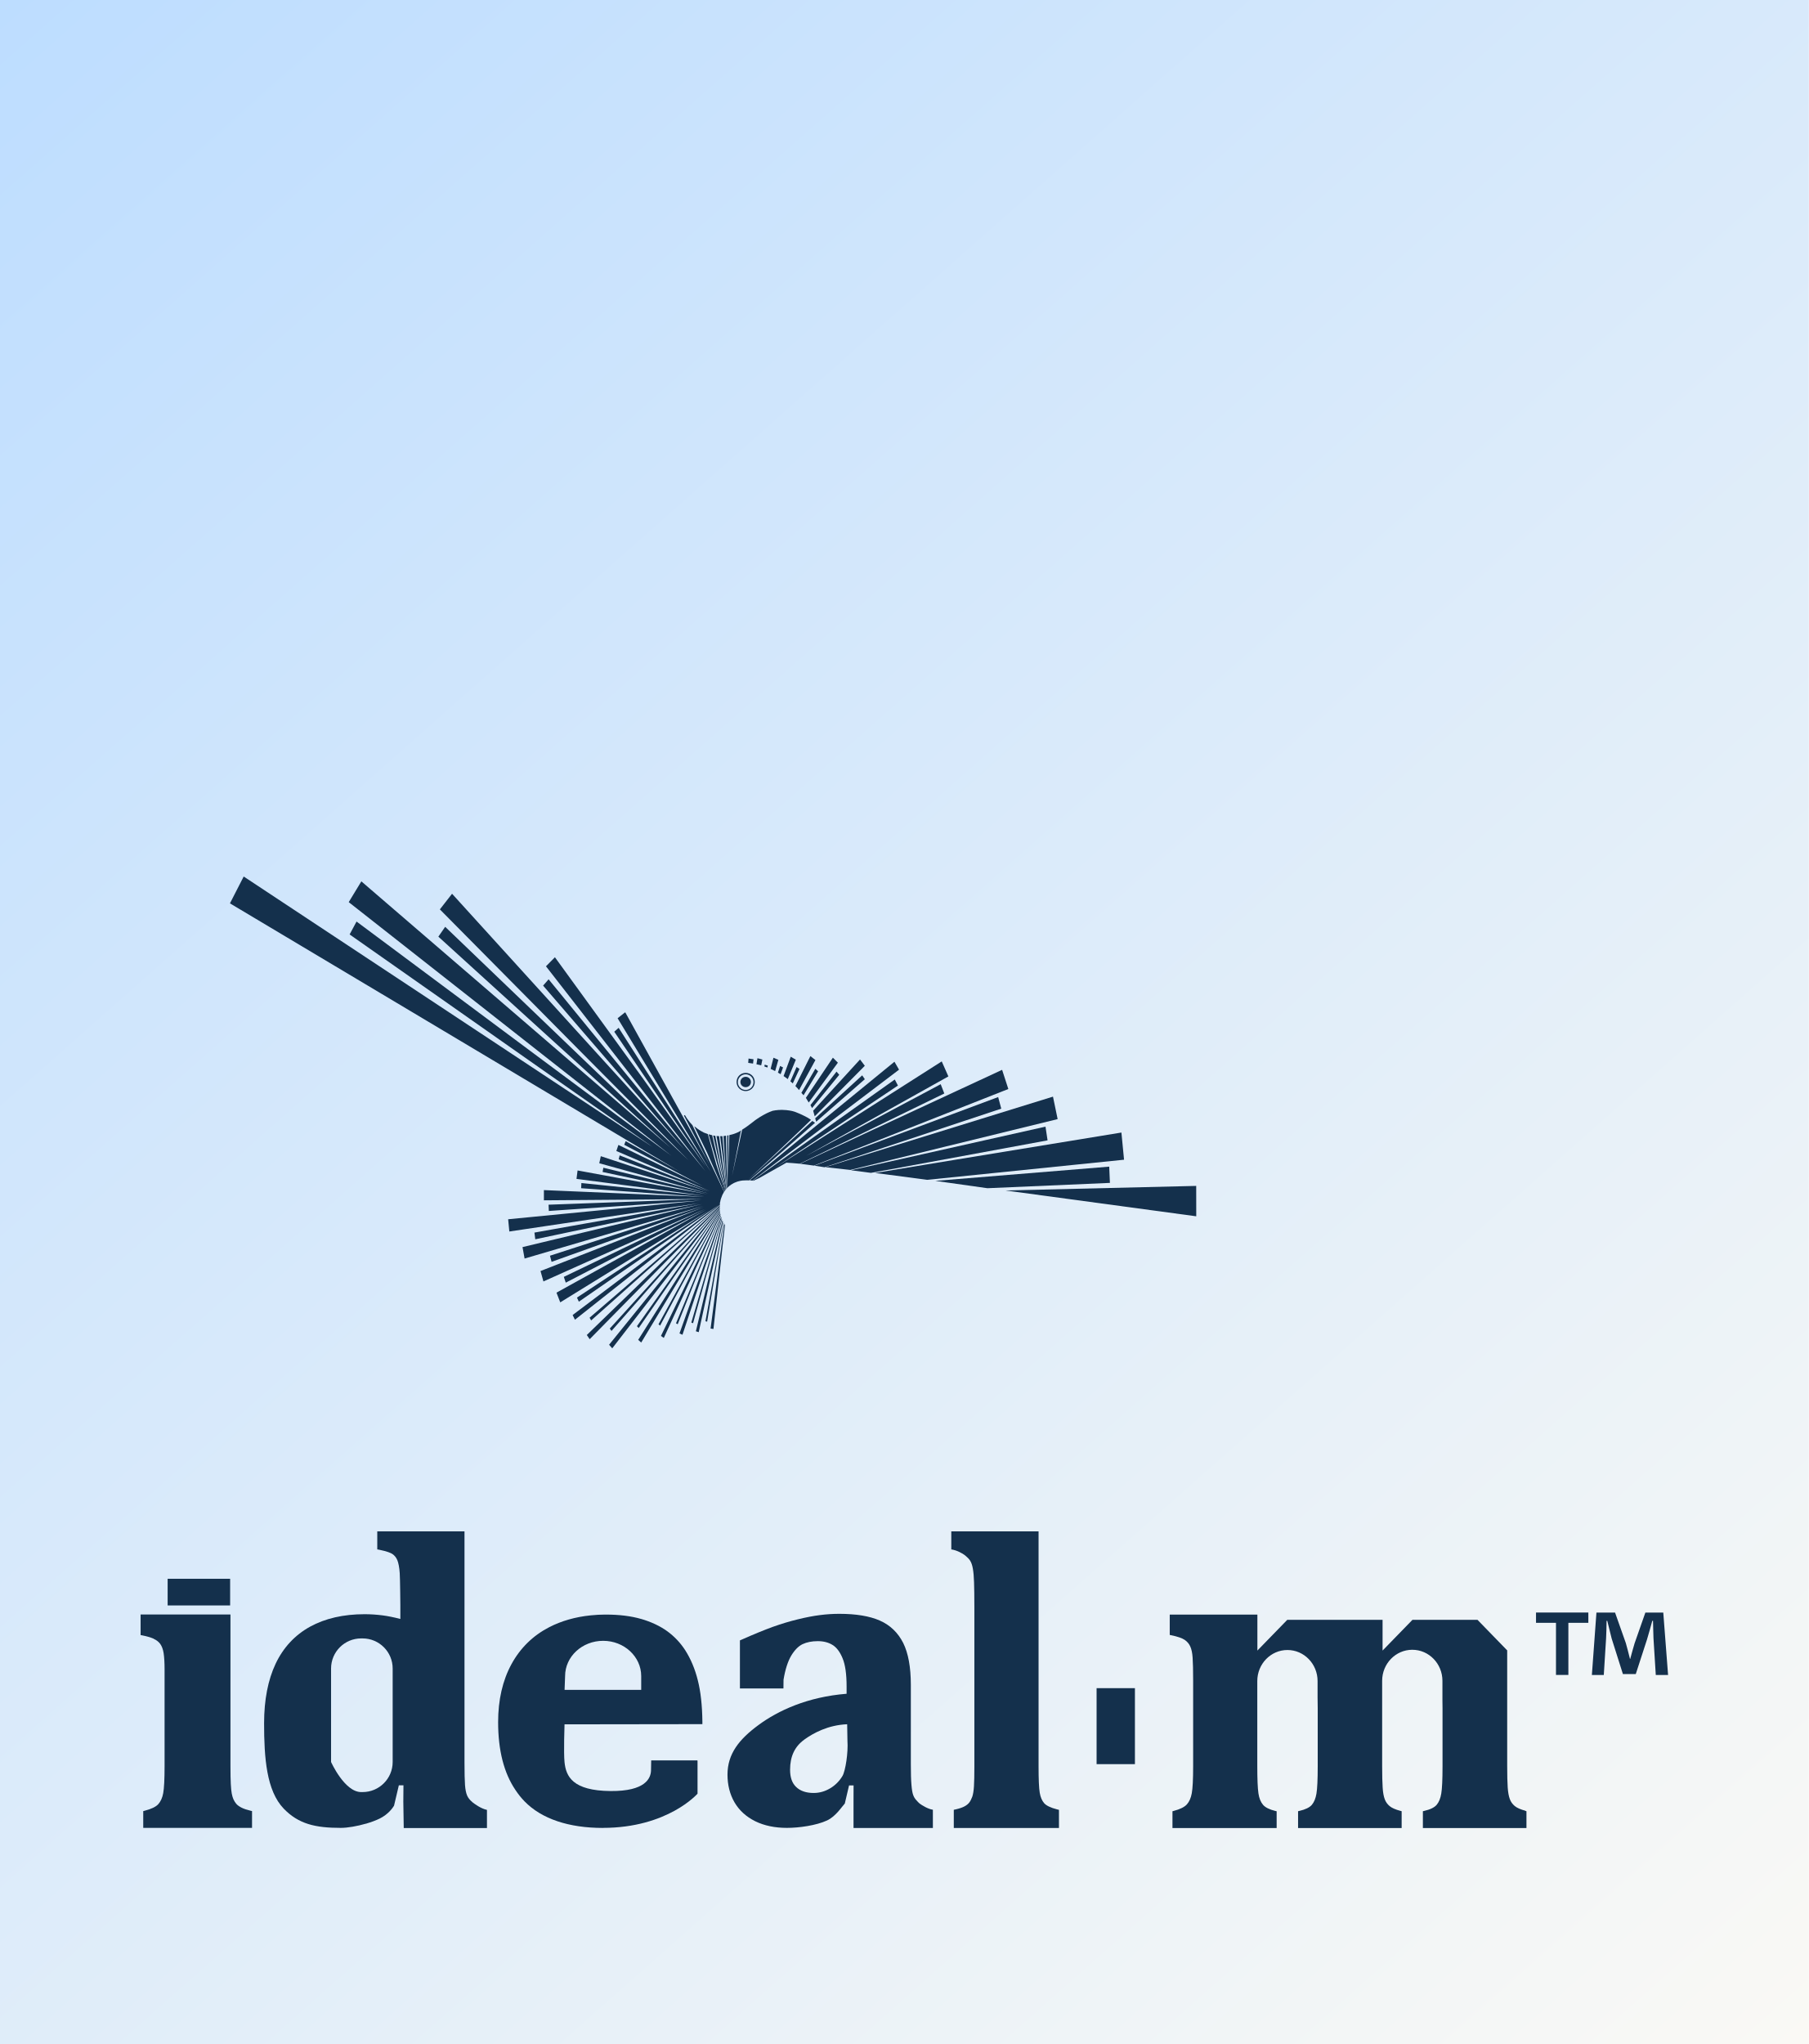
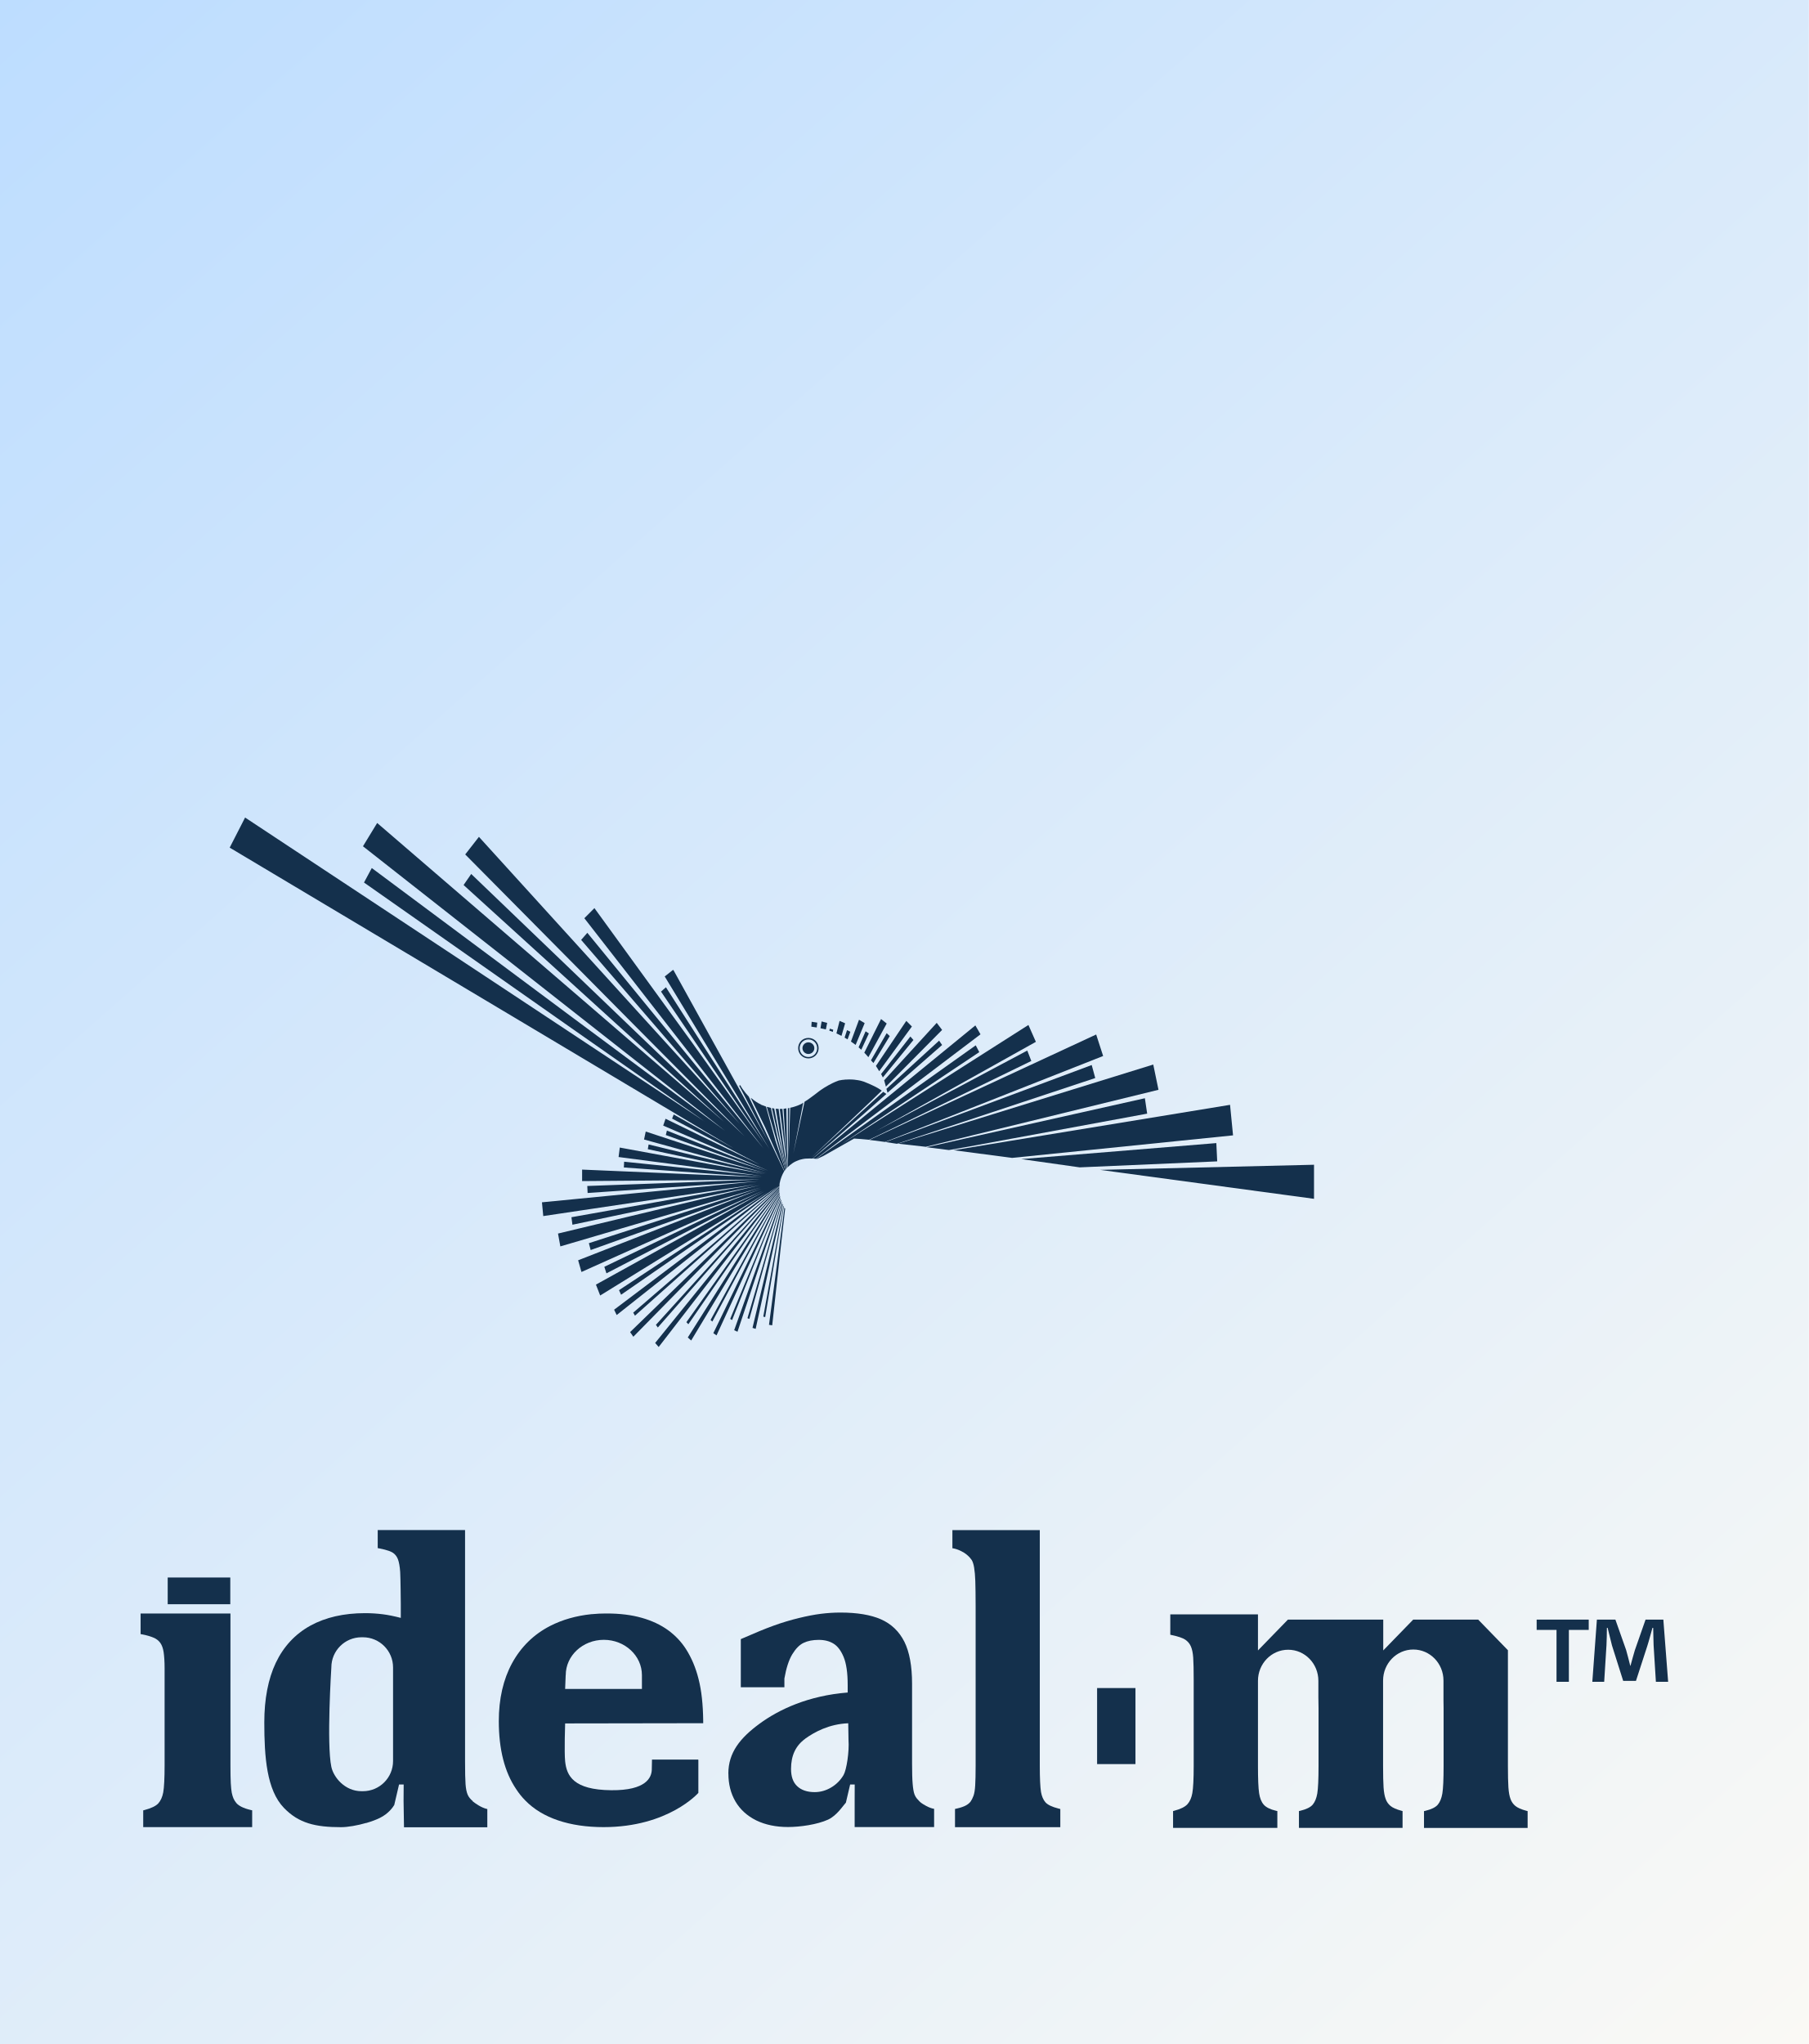
<svg xmlns="http://www.w3.org/2000/svg" id="Layer_2" data-name="Layer 2" viewBox="-13.02 -60 167.5 189.24">
  <defs>
    <linearGradient id="placa" gradientUnits="userSpaceOnUse" x1="-13.02" y1="-60" x2="154.48" y2="129.24">
      <stop offset="0" stop-color="#BDDDFF" />
      <stop offset="1" stop-color="#FAF9F5" />
    </linearGradient>
  </defs>
  <g id="Layer_1-2" data-name="Layer 1">
    <rect x="-13.02" y="-60" width="167.5" height="189.24" fill="url(#placa)" />
-     <g id="monograma-242" transform="translate(0.00 21.15) scale(0.43613)">
+     <g id="monograma-259" transform="translate(0.00 15.69) scale(0.50394)">
      <g>
        <g>
-           <path d="M128.47,41.69c-1.09,0-1.93.84-1.93,1.93s.86,1.93,1.93,1.93,1.93-.84,1.93-1.93-.84-1.93-1.93-1.93ZM128.47,45.31c-.92,0-1.66-.74-1.66-1.66s.74-1.66,1.66-1.66,1.66.74,1.66,1.66-.74,1.66-1.66,1.66Z" fill="#14304c" />
-           <ellipse cx="128.47" cy="43.62" rx="1.12" ry="1.1" fill="#14304c" />
+           <path d="M122.71,40.49c-1.06,0-1.88.82-1.88,1.88s.84,1.88,1.88,1.88,1.88-.82,1.88-1.88-.82-1.88-1.88-1.88ZM122.71,44c-.9,0-1.61-.72-1.61-1.62s.72-1.62,1.61-1.62,1.61.72,1.61,1.62-.71,1.62-1.61,1.62Z" fill="#14304c" />
+           <ellipse cx="122.71" cy="42.37" rx="1.09" ry="1.07" fill="#14304c" />
        </g>
-         <path d="M130.04,39.71l.1-.91-1.06-.16-.07.92c.34.04.68.09,1.02.15h0Z" fill="#14304c" />
-         <polygon points="132.02 38.85 130.97 38.57 130.76 39.86 131.77 40.08 132.02 38.85" fill="#14304c" />
-         <polygon points="135.41 38.92 134.37 38.47 133.77 40.84 134.73 41.3 135.41 38.92" fill="#14304c" />
-         <path d="M137.41,43.01l1.71-4.12-1.08-.64-1.52,4.11c.3.21.6.42.87.64h0Z" fill="#14304c" />
-         <path d="M139.81,45.33h0s3.47-6.37,3.47-6.37l-1.07-.84-3.18,6.36c.27.27.53.56.77.85Z" fill="#14304c" />
-         <path d="M141.49,47.38c.13.19.24.38.37.6h0s6.19-8.46,6.19-8.46l-1.06-1.06-5.74,8.53c.09.14.17.27.25.39Z" fill="#14304c" />
-         <polygon points="143.13 50.91 153.77 40.18 152.75 38.84 142.8 49.72 143.13 50.91" fill="#14304c" />
-         <polygon points="208.25 54.35 166.43 61.2 155.95 62.93 167.01 64.39 208.81 60.12 208.25 54.35" fill="#14304c" />
-         <polygon points="133.16 40.14 132.51 39.94 132.44 40.32 133.09 40.55 133.16 40.14" fill="#14304c" />
-         <path d="M135.89,41.96h0s.52-1.43.52-1.43l-.63-.31-.46,1.41c.17.1.36.21.56.33Z" fill="#14304c" />
-         <path d="M138.47,43.93h0s1.43-3.08,1.43-3.08l-.62-.41-1.32,3.03c.19.16.35.31.51.45Z" fill="#14304c" />
-         <path d="M140.31,45.93s.09.09.16.18l.03.04c.1.11.21.23.26.29h0s3.09-5.09,3.09-5.09l-.59-.54-2.97,5.13Z" fill="#14304c" />
-         <polygon points="142.23 48.52 142.56 49.16 148.34 42.09 147.76 41.42 142.23 48.52" fill="#14304c" />
-         <path d="M143.23,51.33c.04.12.07.24.1.34.03.13.07.26.11.39h0s10.33-9.03,10.33-9.03l-.56-.82-9.98,9.12Z" fill="#14304c" />
-         <path d="M161.03,41l-.97-1.68-17.76,14.52-12.98,10.65c.19.01.39.04.58.07h0s12.96-9.78,12.96-9.78l18.17-13.77Z" fill="#14304c" />
-         <path d="M123.93,66.9c.05-.08.1-.15.15-.22l-1.92-5.75h.02s-.02-.04-.02-.04l-1.72-6.21c-.24-.08-.48-.18-.77-.29l-.18-.07v-.03c-.61-.29-1.17-.65-1.65-1.07-.05-.03-.09-.06-.13-.09h-.02s-.09-.08-.14-.1h0s2.73,5.61,2.73,5.61l3.64,8.27Z" fill="#14304c" />
-         <path d="M170.64,46.05l-.76-1.96-28.55,15.2,30.18-16.85-1.41-3.19-22.77,14.51-12.69,8.09,8.09-5.41,18.07-12.06-.67-1.29-17.78,12.64-12.39,8.83s.05,0,.07.01c.03,0,.06,0,.09.01h0s1.16-.53,1.16-.53l5.84-3.3,1.23.08,1.61.14,7.66-3.71,23.03-11.2Z" fill="#14304c" />
-         <path d="M112.37,78.96l-17.04,14.7.33.58,27.32-24.34s0-.03,0-.05c0,0,0-.02,0-.04v-.03l-10.61,9.18Z" fill="#14304c" />
-         <path d="M122.97,70.15v-.02c0-.06,0-.12,0-.19v-.02s-10.71,10.41-10.71,10.41l-17.52,17,.61.89,17.19-17.48,10.43-10.59Z" fill="#14304c" />
-         <polygon points="184.24 45.11 182.92 41.04 153.7 54.6 140.05 60.97 140.05 60.97 140.02 60.98 142.96 61.37 154.43 56.86 184.24 45.11" fill="#14304c" />
-         <polygon points="194.71 51.5 193.72 46.73 159.13 57.43 145.39 61.7 150.69 62.29 159.69 60.07 194.71 51.5" fill="#14304c" />
-         <polygon points="192.57 56.01 192.13 53.1 158.36 60.67 150.83 62.36 155.06 62.91 158.59 62.28 192.57 56.01" fill="#14304c" />
-         <path d="M114.2,79.88l-14.58,16.08.36.51,22.99-26.13s0-.05,0-.08c0-.01,0-.03,0-.05v-.02s-8.76,9.68-8.76,9.68Z" fill="#14304c" />
-         <polygon points="182.08 46.82 153.31 57.55 143.08 61.38 143.08 61.38 143.06 61.39 145.22 61.72 182.74 49.28 182.08 46.82" fill="#14304c" />
-         <path d="M122.99,69.75s0-.07.01-.1c0,0,0-.02,0-.03v-.04s0-.04,0-.04v-.05s0,0,0,0v-.07c.02-.07.03-.15.03-.23v-.09s.03-.01.03-.01c0-.01.03-.14.03-.14,0-.05.02-.1.03-.15v-.06s.03-.08.04-.12l.03-.11s.05-.16.05-.16c.16-.52.38-1,.65-1.43l-6.72-14.13c-.15-.15-.32-.34-.48-.54-.04-.04-.07-.09-.11-.13-.43-.53-.8-1.07-1.01-1.48l-.21.11,5.55,10.63-7.04-12.71-10.92-19.76-.1-.07-1.57,1.25,19.79,32.6-7.91-12.34-11.66-18.23-.93.83,12.08,17.83,7.35,10.82-13.48-18.91-18.55-25.55-1.9,1.92,33.89,43.53-14.2-17.38-19.13-23.39-1.17,1.34,19.64,22.77,10.4,12.05-20.07-22.06L66.13,3.66l-2.59,3.32,30.48,30.78,22.36,22.53L64.67,10.68l-1.45,2.09,49.3,44.8-26.68-22.99L46.87,1.03l-2.68,4.41,40.15,31.56,28.36,22.28-27.4-20.35L45.85,9.56l-1.47,2.74,40.09,28.14,24.36,17.06-37.58-24.86L21.89,0l-2.92,5.7,82.19,49.03,13.22,7.87-11.39-6.43-.31.78,16.62,8.72-17.85-8.69-.44,1.29,12.09,5.19,7.78,3.34-7.37-2.91-11.8-4.69-.2.84,11.87,4.28,7.11,2.58-8.79-2.92-13.99-4.61-.32,1.5,23.15,6.41-8.53-2.11-13.76-3.35-.16.9,13.83,2.96,8.3,1.76-10.65-1.95-16.79-3.09-.23,1.79,16.91,2.21,10.2,1.37-9.59-1-16.48-1.7-.05,1.1,16.49,1.18,9.67.67-34.07-1.45v2.17s21.02-.16,21.02-.16l12.67-.13-11.96.46-20.74.76.06,1.33,32.29-2.22-15.06,1.46-25.87,2.52.25,2.6,40.2-5.99-12,2.15-22.87,4.07.18,1.42,22.76-4.81,12.72-2.68-13.59,3.25-24.6,5.9.44,2.43,24.39-7.17,13.5-3.97-11.22,3.65-21.28,6.89.34,1.3,21.07-7.55,11.23-4.05-11.98,4.69-22.67,8.86.62,2.21,34.33-15.39-10.18,4.89-19.82,9.53.41,1.23,19.62-10.17,10.3-5.35-31.89,17.64.8,2.06,20.53-12.67,11.17-6.9-9.75,6.41-18.4,12.15.4.87,18.22-12.6,11.53-7.97-11.95,8.99-19.12,14.41.49,1,18.9-14.96,11.86-9.41Z" fill="#14304c" />
-         <path d="M122.97,70.56s0-.09-.02-.15l-8.72,10.75-14.76,18.24.67.76,22.83-29.54v-.06Z" fill="#14304c" />
-         <path d="M122.54,60.3h.02v-.02h0s-1.2-5.36-1.2-5.36c-.27-.06-.54-.13-.77-.2h0l1.66,5.69,1.84,6.25s.06-.08.09-.12l-1.61-6.16-.02-.09Z" fill="#14304c" />
-         <path d="M123.93,73.77l-.88,6.66-2.03,15.53.61.09,1.71-15.57.74-6.5s-.07-.1-.11-.16l-.04-.04Z" fill="#14304c" />
-         <path d="M123.64,73.23l-.03-.07s-.05-.09-.08-.13l-1.81,7.47-3.82,16.04.6.19,3.53-16.15,1.61-7.34Z" fill="#14304c" />
-         <path d="M123.82,73.57s-.02-.03-.03-.05c-.01-.02-.03-.04-.05-.06l-1.17,6.38-2.64,14.57.36.09,2.45-14.62,1.08-6.31Z" fill="#14304c" />
-         <path d="M124.29,55.02c-.18.03-.36.06-.53.08l.69,11.12s.07-.08.11-.12l-.16-4.9-.1-6.18Z" fill="#14304c" />
-         <path d="M143.19,52.27l-.57-.38-13.69,12.53,11.18-10.59,2.23-2.16c-.09-.07-.16-.12-.24-.18-.17-.12-.36-.23-.6-.37,0,0-.01,0-.02-.01h-.02c-.11-.07-.21-.12-.32-.18-.06-.03-.11-.06-.17-.08-.16-.08-.3-.15-.43-.21l-.09-.05h0s0,0,0,0c-.18-.08-.35-.16-.54-.24l-.9-.37h0s-.05-.02-.05-.02c-.13-.04-.28-.09-.44-.13l-.11-.03h0s-.08-.02-.08-.02c-.16-.03-.29-.06-.41-.08l-.12-.02c-.18-.03-.35-.05-.53-.07l-.13-.02c-.3-.03-.61-.04-.92-.05h-.08s-.06,0-.06,0c-.16,0-.32,0-.48.02h-.11s-.03,0-.03,0c-.17.01-.35.03-.55.06h-.12s-.04.02-.04.02c-.18.03-.33.05-.47.08h-.05s-.04.02-.04.02l-.14.05c-.34.12-.69.27-1.03.43l-.08.04-.12.06c-.16.08-.32.16-.51.27l-.11.06-.09.05c-.16.09-.33.19-.49.29l-.09.05-.11.07c-.15.09-.29.18-.43.28l-.1.07-.1.07c-.11.07-.22.15-.32.22-.24.19-.46.36-.68.53-.16.12-.32.24-.48.36,0,0-.34.25-.4.3l-.15.11c-.12.09-.25.18-.37.26-.24.17-.46.31-.66.43l-.02.09h-.01s-2.11,9.71-2.11,9.71l1.89-9.66c-.09.09-.2.17-.34.26l-.08.04c-.07.04-.14.07-.24.12-.09.04-.17.08-.26.11-.09.04-.18.07-.27.11-.1.04-.2.07-.3.11-.1.03-.19.06-.29.09-.06.02-.12.03-.18.05-.16.04-.31.08-.47.11-.01,0-.02,0-.04.01l-.33,9.85.15-9.82-.11.03c-.05.01-.11.03-.17.04l.02,11.1c.24-.25.51-.47.81-.68l.07-.04c.16-.11.34-.21.53-.31l.05-.02c.11-.05.24-.11.33-.14h.01s.06-.03.06-.03h.02s.25-.1.25-.1l.1-.03c.11-.03.22-.06.32-.08h.05s.02-.02.02-.02h.03s.07-.02.1-.03l.19-.03c.11-.02.21-.04.32-.05,0,0,.02,0,.03,0h.03s.01,0,.01,0h.04s.06,0,.09-.01h.12s.18-.01.18-.01c.09,0,.19-.01.28-.01.01,0,.03,0,.05,0,.01,0,.02,0,.04,0,.01,0,.03,0,.04,0,.01,0,.03,0,.04,0,.01,0,.02,0,.04,0,.01,0,.02,0,.03,0,.09,0,.18,0,.28.01h.08s10.02-8.73,10.02-8.73l3.94-3.47Z" fill="#14304c" />
-         <path d="M122.84,55.12c-.17,0-.33-.02-.51-.03h-.05s1.97,11.35,1.97,11.35c.03-.04.06-.08.09-.11l.02-.02-.79-5.47-.74-5.72Z" fill="#14304c" />
-         <path d="M123.17,55.13h-.12s.84,6.43.84,6.43l.49,4.73s.04-.04.05-.06l-.89-11.12c-.13,0-.25.01-.38.02Z" fill="#14304c" />
-         <path d="M122.01,55.05c-.06,0-.12-.02-.17-.03h-.03c-.08-.02-.17-.03-.25-.04l1.46,6.35,1.17,5.2s.04-.06.07-.09l-1.07-5.17-1.17-6.23Z" fill="#14304c" />
-         <path d="M123.05,71.43s0-.05,0-.07c0-.02,0-.04-.02-.06l-4.62,8.35-8.45,15.4.34.29,8.31-15.57,4.46-8.34Z" fill="#14304c" />
-         <path d="M123.13,71.79v-.02c-.02-.06-.03-.13-.06-.2l-4.39,9.05-8.2,16.91.61.42,7.89-17.15,4.15-9.01Z" fill="#14304c" />
-         <path d="M123.43,72.91l.02-.08v-.02s-.04-.09-.07-.13l-2.1,7.13-4.35,14.88.37.14,4.16-14.95,1.98-6.98Z" fill="#14304c" />
-         <path d="M116.74,79.93l6.24-9.05s0-.05,0-.09c0-.02,0-.04-.01-.07l-6.43,9.03-11.16,15.71.38.39,11-15.92Z" fill="#14304c" />
-         <path d="M123.02,71.17v-.06s-.02-.09-.03-.13l-6.26,9.86-11.08,17.52.64.57,10.73-17.81,6.01-9.95Z" fill="#14304c" />
-         <path d="M123.21,72.12s-.01-.04-.02-.06c0-.02-.01-.05-.03-.07l-3.23,7.75-6.25,15.1.36.21,6.07-15.24,3.11-7.7Z" fill="#14304c" />
-         <path d="M123.33,72.51s-.02-.08-.04-.12v-.03s-.04-.07-.04-.07l-2.94,8.22-5.89,16.48.63.29,5.55-16.63,2.73-8.14Z" fill="#14304c" />
-         <polygon points="205.66 61.59 168.74 64.61 179.8 66.17 205.81 65.04 205.66 61.59" fill="#14304c" />
-         <polygon points="224.13 65.68 183.64 66.65 224.14 72.13 224.13 65.68" fill="#14304c" />
+         <path d="M124.24,38.57l.1-.89-1.03-.16-.06.9c.33.04.66.09.99.15h0Z" fill="#14304c" />
+         <polygon points="126.16 37.73 125.14 37.46 124.93 38.71 125.92 38.93 126.16 37.73" fill="#14304c" />
+         <polygon points="129.46 37.8 128.44 37.36 127.86 39.66 128.79 40.11 129.46 37.8" fill="#14304c" />
+         <path d="M131.39,41.77l1.66-4-1.04-.62-1.48,4c.29.2.58.41.85.62h0Z" fill="#14304c" />
+         <path d="M133.73,44.03h0s3.37-6.19,3.37-6.19l-1.04-.82-3.08,6.18c.26.27.51.54.75.83Z" fill="#14304c" />
+         <path d="M135.36,46.02c.12.19.24.36.36.58h0s6.01-8.21,6.01-8.21l-1.03-1.03-5.58,8.28c.09.14.16.26.24.38Z" fill="#14304c" />
+         <polygon points="136.95 49.44 147.28 39.02 146.29 37.72 136.63 48.28 136.95 49.44" fill="#14304c" />
+         <polygon points="200.19 52.78 159.58 59.44 149.4 61.12 160.14 62.53 200.74 58.39 200.19 52.78" fill="#14304c" />
+         <polygon points="127.27 38.98 126.64 38.79 126.56 39.16 127.2 39.38 127.27 38.98" fill="#14304c" />
+         <path d="M129.91,40.75h0s.51-1.39.51-1.39l-.61-.3-.45,1.37c.17.1.35.2.54.32Z" fill="#14304c" />
+         <path d="M132.43,42.66h0s1.39-2.99,1.39-2.99l-.6-.4-1.29,2.95c.18.15.34.3.5.44Z" fill="#14304c" />
+         <path d="M134.21,44.61s.08.09.16.17l.03.04c.1.11.2.23.26.28h0s3-4.95,3-4.95l-.57-.53-2.88,4.98Z" fill="#14304c" />
+         <polygon points="136.07 47.12 136.39 47.75 142.01 40.87 141.45 40.23 136.07 47.12" fill="#14304c" />
+         <path d="M137.05,49.85c.04.12.07.23.09.33.03.12.07.25.11.38h0s10.03-8.77,10.03-8.77l-.55-.8-9.69,8.86Z" fill="#14304c" />
+         <path d="M154.33,39.82l-.94-1.63-17.25,14.1-12.61,10.34c.19.01.37.04.57.07h0s12.58-9.5,12.58-9.5l17.65-13.37Z" fill="#14304c" />
+         <path d="M118.3,64.97c.05-.07.1-.15.15-.22l-1.86-5.58h.02s-.02-.04-.02-.04l-1.67-6.03c-.24-.08-.47-.17-.75-.28l-.18-.07v-.03c-.6-.28-1.14-.63-1.6-1.04-.05-.03-.09-.06-.13-.09h-.02s-.09-.07-.13-.1h0s2.66,5.45,2.66,5.45l3.54,8.03Z" fill="#14304c" />
+         <path d="M163.67,44.72l-.74-1.91-27.73,14.76,29.31-16.36-1.37-3.1-22.12,14.09-12.32,7.86,7.86-5.25,17.55-11.71-.65-1.25-17.26,12.27-12.04,8.57s.04,0,.07.01c.03,0,.06,0,.08.01h0s1.13-.52,1.13-.52l5.67-3.21,1.2.08,1.56.14,7.44-3.6,22.37-10.88Z" fill="#14304c" />
+         <path d="M107.07,76.68l-16.55,14.28.32.56,26.53-23.64s0-.03,0-.05c0,0,0-.02,0-.04v-.03l-10.31,8.92Z" fill="#14304c" />
+         <path d="M117.37,68.13v-.02c0-.05,0-.12,0-.18v-.02s-10.4,10.11-10.4,10.11l-17.02,16.51.59.86,16.69-16.98,10.13-10.28Z" fill="#14304c" />
+         <polygon points="176.87 43.81 175.59 39.86 147.21 53.03 133.96 59.21 133.96 59.21 133.93 59.23 136.79 59.6 147.93 55.22 176.87 43.81" fill="#14304c" />
+         <polygon points="187.04 50.02 186.08 45.38 152.49 55.78 139.15 59.92 144.29 60.49 153.03 58.34 187.04 50.02" fill="#14304c" />
+         <polygon points="184.96 54.4 184.54 51.57 151.74 58.92 144.43 60.57 148.53 61.09 151.97 60.49 184.96 54.4" fill="#14304c" />
+         <path d="M108.85,77.58l-14.16,15.62.35.49,22.32-25.38s0-.05,0-.08c0-.01,0-.03,0-.05v-.02s-8.51,9.4-8.51,9.4Z" fill="#14304c" />
+         <polygon points="174.77 45.47 146.84 55.89 136.9 59.61 136.91 59.61 136.88 59.62 138.98 59.94 175.42 47.86 174.77 45.47" fill="#14304c" />
+         <path d="M117.39,67.74s0-.06.01-.1c0,0,0-.02,0-.03v-.04s0-.04,0-.04v-.05s0,0,0,0v-.07c.02-.07.03-.15.03-.23v-.09s.03-.01.03-.01c0-.01.03-.14.03-.14,0-.05.02-.1.03-.14v-.05s.03-.08.04-.11l.03-.11s.05-.16.05-.16c.16-.5.37-.97.63-1.39l-6.52-13.72c-.14-.15-.31-.33-.47-.52-.04-.04-.07-.08-.11-.13-.42-.51-.78-1.04-.98-1.44l-.2.1,5.39,10.33-6.84-12.35-10.61-19.19-.1-.07-1.52,1.21,19.22,31.66-7.68-11.98-11.32-17.7-.9.8,11.73,17.32,7.14,10.51-13.09-18.36-18.02-24.81-1.85,1.86,32.92,42.28-13.79-16.88-18.58-22.72-1.14,1.3,19.07,22.12,10.1,11.71-19.49-21.43L62.17,3.55l-2.52,3.23,29.61,29.89,21.71,21.88L60.75,10.37l-1.4,2.03,47.88,43.51-25.91-22.33L43.47,1l-2.61,4.28,39,30.65,27.55,21.64-26.61-19.76L42.48,9.28l-1.43,2.66,38.94,27.33,23.66,16.57-36.5-24.15L19.2,0l-2.83,5.53,79.82,47.62,12.83,7.64-11.06-6.24-.3.76,16.14,8.47-17.34-8.44-.43,1.26,11.74,5.04,7.56,3.24-7.16-2.82-11.46-4.55-.2.82,11.53,4.16,6.9,2.51-8.54-2.84-13.58-4.47-.31,1.46,22.49,6.22-8.29-2.05-13.36-3.26-.15.87,13.43,2.88,8.06,1.71-10.34-1.89-16.3-3-.22,1.74,16.42,2.15,9.91,1.33-9.31-.97-16-1.65-.05,1.06,16.02,1.15,9.39.65-33.08-1.41v2.11s20.41-.16,20.41-.16l12.3-.13-11.62.45-20.14.74.06,1.29,31.36-2.16-14.63,1.42-25.12,2.45.24,2.53,39.04-5.82-11.65,2.08-22.21,3.95.18,1.38,22.1-4.67,12.35-2.6-13.2,3.16-23.9,5.73.43,2.36,23.69-6.96,13.11-3.86-10.89,3.54-20.67,6.69.33,1.26,20.46-7.33,10.9-3.94-11.64,4.55-22.02,8.6.61,2.15,33.34-14.95-9.89,4.75-19.25,9.25.39,1.2,19.05-9.88,10-5.19-30.98,17.14.78,2,19.94-12.31,10.85-6.7-9.46,6.23-17.87,11.8.38.84,17.7-12.24,11.2-7.74-11.61,8.73-18.57,14,.47.98,18.35-14.53,11.52-9.14Z" fill="#14304c" />
+         <path d="M117.37,68.52s0-.09-.02-.14l-8.47,10.44-14.33,17.71.65.74,22.17-28.69v-.06Z" fill="#14304c" />
+         <path d="M116.96,58.56h.02v-.02h0s-1.17-5.2-1.17-5.2c-.26-.06-.52-.13-.75-.19h0l1.61,5.52,1.79,6.07s.06-.08.09-.12l-1.57-5.99-.02-.08Z" fill="#14304c" />
+         <path d="M118.3,71.65l-.85,6.47-1.98,15.08.59.09,1.66-15.12.72-6.31s-.07-.1-.11-.16l-.04-.04Z" fill="#14304c" />
+         <path d="M118.02,71.13l-.03-.07s-.04-.09-.08-.13l-1.76,7.25-3.71,15.58.58.18,3.43-15.69,1.57-7.13Z" fill="#14304c" />
+         <path d="M118.2,71.45s-.02-.03-.03-.05c-.01-.02-.03-.04-.05-.06l-1.14,6.2-2.56,14.15.35.09,2.38-14.2,1.05-6.12Z" fill="#14304c" />
+         <path d="M118.66,53.43c-.17.03-.35.05-.52.08l.67,10.8s.07-.08.1-.11l-.15-4.76-.1-6Z" fill="#14304c" />
+         <path d="M137.01,50.76l-.55-.37-13.3,12.17,10.86-10.28,2.17-2.1c-.08-.07-.16-.12-.23-.17-.17-.12-.35-.23-.58-.36,0,0-.01,0-.02-.01h-.01c-.1-.06-.21-.12-.31-.17-.05-.03-.11-.05-.16-.08-.15-.08-.29-.14-.42-.2l-.09-.04h0s0,0,0,0c-.17-.08-.34-.16-.52-.24l-.88-.36h0s-.05-.02-.05-.02c-.13-.04-.27-.08-.43-.13l-.11-.03h0s-.07-.02-.07-.02c-.16-.03-.28-.06-.4-.08l-.12-.02c-.18-.03-.34-.05-.51-.07l-.13-.02c-.29-.03-.59-.04-.9-.04h-.07s-.06,0-.06,0c-.16,0-.31,0-.47.02h-.11s-.03,0-.03,0c-.17.01-.34.03-.53.06h-.11s-.04.02-.04.02c-.18.03-.32.05-.46.08h-.05s-.04.02-.04.02l-.13.05c-.33.12-.67.26-1,.42l-.08.04-.11.06c-.15.07-.31.16-.5.26l-.11.06-.08.05c-.16.09-.32.18-.48.28l-.09.05-.11.07c-.14.09-.28.18-.41.27l-.1.07-.09.06c-.11.07-.21.14-.31.22-.23.19-.45.35-.66.51-.16.12-.31.23-.47.35,0,0-.33.24-.39.29l-.14.1c-.12.09-.24.17-.36.26-.24.16-.44.3-.65.42l-.02.09h-.01s-2.04,9.43-2.04,9.43l1.83-9.38c-.09.09-.2.17-.33.25l-.08.04c-.07.04-.14.07-.24.11-.08.04-.17.07-.25.11-.09.04-.18.07-.26.1-.1.04-.19.07-.29.1-.09.03-.19.06-.28.09-.06.02-.11.03-.17.05-.16.04-.3.08-.46.11-.01,0-.02,0-.04.01l-.32,9.57.15-9.54-.11.03c-.05.01-.11.03-.16.04l.02,10.78c.23-.24.5-.46.79-.66l.06-.04c.16-.11.33-.21.52-.3l.05-.02c.11-.05.23-.1.32-.14h.01s.06-.03.06-.03h.02s.24-.1.24-.1l.1-.03c.11-.03.21-.06.31-.08h.05s.02-.02.02-.02h.03s.07-.02.1-.03l.18-.03c.1-.02.21-.04.32-.05,0,0,.02,0,.03,0h.03s.01,0,.01,0h.04s.06,0,.08-.01h.12s.18-.01.18-.01c.09,0,.18-.01.28-.01.01,0,.03,0,.05,0,.01,0,.02,0,.04,0,.01,0,.03,0,.04,0,.01,0,.03,0,.04,0,0,0,.02,0,.04,0,.01,0,.02,0,.03,0,.09,0,.18,0,.27.01h.07s9.73-8.48,9.73-8.48l3.82-3.37Z" fill="#14304c" />
+         <path d="M117.25,53.53c-.16,0-.32-.02-.5-.03h-.05s1.91,11.02,1.91,11.02c.03-.04.06-.07.09-.11l.02-.02-.76-5.31-.72-5.55Z" fill="#14304c" />
+         <path d="M117.57,53.54h-.12s.82,6.24.82,6.24l.48,4.6s.04-.04.05-.06l-.86-10.8c-.12,0-.24.01-.37.02Z" fill="#14304c" />
+         <path d="M116.44,53.46c-.06,0-.11-.02-.17-.03h-.03c-.08-.02-.16-.03-.24-.04l1.41,6.17,1.14,5.05s.04-.06.06-.08l-1.04-5.02-1.14-6.05Z" fill="#14304c" />
+         <path d="M117.45,69.37s0-.05,0-.07c0-.02,0-.04-.02-.06l-4.49,8.11-8.21,14.96.33.29,8.07-15.13,4.33-8.1Z" fill="#14304c" />
+         <path d="M117.52,69.73v-.02c-.02-.06-.03-.13-.05-.19l-4.27,8.79-7.96,16.42.59.41,7.66-16.65,4.03-8.75Z" fill="#14304c" />
+         <path d="M117.82,70.81l.02-.07v-.02s-.04-.08-.07-.12l-2.04,6.93-4.22,14.45.35.14,4.04-14.52,1.92-6.78Z" fill="#14304c" />
+         <path d="M111.32,77.63l6.06-8.79s0-.05,0-.09c0-.02,0-.04-.01-.07l-6.24,8.77-10.84,15.26.36.38,10.68-15.46Z" fill="#14304c" />
+         <path d="M117.42,69.12v-.06s-.02-.09-.03-.13l-6.08,9.58-10.76,17.01.62.56,10.42-17.3,5.84-9.67Z" fill="#14304c" />
+         <path d="M117.6,70.04s-.01-.04-.02-.05c0-.02-.01-.05-.03-.07l-3.14,7.53-6.07,14.66.35.21,5.89-14.8,3.02-7.48Z" fill="#14304c" />
+         <path d="M117.72,70.43s-.02-.07-.04-.12v-.03s-.04-.07-.04-.07l-2.85,7.98-5.72,16,.61.28,5.39-16.15,2.65-7.91Z" fill="#14304c" />
+         <polygon points="197.67 59.81 161.82 62.75 172.56 64.27 197.83 63.17 197.67 59.81" fill="#14304c" />
+         <polygon points="215.62 63.79 176.29 64.73 215.62 70.05 215.62 63.79" fill="#14304c" />
      </g>
-       <path d="M307.39,156.24v2.19h-4.24v11.06h-2.63v-11.06h-4.24v-2.19h11.11ZM321.71,169.5l-.49-7.8c-.05-1.02-.05-2.29-.1-3.7h-.15c-.34,1.17-.73,2.73-1.12,3.95l-2.39,7.36h-2.73l-2.39-7.55c-.24-1.02-.63-2.58-.93-3.75h-.15c0,1.22-.05,2.49-.1,3.7l-.49,7.8h-2.53l.97-13.26h3.95l2.29,6.48c.29,1.02.54,2,.88,3.36h.05c.34-1.22.63-2.34.93-3.31l2.29-6.53h3.8l1.02,13.26h-2.63Z" fill="#14304c" />
-       <rect x="5.74" y="149.08" width="13.27" height="5.66" fill="#14304c" />
-       <path d="M2.76,161.82c.59.26,1.06.62,1.41,1.09.34.48.59,1.14.72,1.96.13.87.2,2.02.2,3.43v20.56c0,2.76-.1,4.7-.29,5.73-.18.99-.54,1.77-1.05,2.34-.52.57-1.5,1.03-2.92,1.4l-.27.07v3.56h23.1v-3.57l-.27-.06c-.82-.2-1.49-.42-1.99-.68-.48-.25-.84-.51-1.08-.79-.25-.3-.46-.62-.61-.97-.15-.35-.27-.76-.36-1.23-.09-.46-.15-1.14-.2-2.02-.05-.9-.07-2.18-.07-3.81v-32.17H0v4.37l.28.05c1.01.2,1.84.44,2.47.71Z" fill="#14304c" />
-       <path d="M176.14,145.26c.26.4.45.98.57,1.68.13.77.22,1.73.25,2.87.04,1.15.07,2.98.07,5.44v33.7c0,1.82-.03,3.23-.09,4.21-.06.93-.18,1.66-.35,2.17-.19.5-.39.91-.63,1.23-.23.3-.56.58-.98.81-.44.25-1.09.47-1.9.66l-.42.09v3.86h22.33v-3.85l-.41-.1c-1.36-.35-2.28-.79-2.74-1.32-.46-.53-.77-1.27-.93-2.2-.17-1-.25-2.87-.25-5.57v-49.93h-18.53v3.84c1.15.15,2.43.85,2.97,1.3.41.34.79.71,1.05,1.11Z" fill="#14304c" />
-       <path d="M124.61,190.65c0,2.2.5,4.18,1.49,5.89.99,1.7,2.47,3.05,4.38,4l.02.02h.02c1.9.93,4.15,1.4,6.71,1.4s6.21-.51,8.51-1.57c1.88-.87,3.16-2.95,3.78-3.6l.9-3.84h.96s-.01,3.43-.01,3.43v5.6h16.85v-3.87c-1.06-.15-2.36-.98-2.75-1.27-.31-.23-.59-.58-.83-.83-.23-.25-.44-.59-.6-1.02-.17-.45-.29-1.17-.37-2.16-.09-1.02-.13-2.48-.13-4.36v-16.88c0-3.74-.55-6.73-1.62-8.88-1.1-2.18-2.76-3.79-4.97-4.76-2.15-.95-5.05-1.43-8.59-1.43-1.37,0-2.76.09-4.14.27-1.36.17-2.93.47-4.68.9-1.71.41-3.49.95-5.29,1.59-1.76.64-4,1.55-6.68,2.74l-.32.14v10.2h9.24l.02-1.85c.36-2.19.92-3.92,1.65-5.14.72-1.18,1.53-2,2.39-2.41.89-.42,1.98-.64,3.22-.64s2.28.27,3.15.81c.85.52,1.57,1.47,2.12,2.81.58,1.38.86,3.39.86,5.99v1.56c-8.29.66-14.56,3.57-18.74,6.66-4.04,2.98-6.55,6.07-6.55,10.51ZM140.87,183.25h0c1.97-1.42,5.08-3.12,9.15-3.29l.06,3.51c.18,2.52-.42,6.37-1.05,7.46-.65,1.09-1.53,1.99-2.62,2.63-1.1.66-2.28.99-3.5.99-1.59,0-2.84-.42-3.72-1.27-.87-.83-1.29-2.03-1.29-3.66,0-2.83.98-4.92,3-6.38Z" fill="#14304c" />
-       <path d="M98.15,201.96c13.77,0,20.1-7.26,20.1-7.26v-7l-.06-.06h-9.78l-.04,2.19c-.07,1.59-1.17,4.37-8.58,4.31-8.07-.07-9.47-3.1-9.78-6.13-.21-2,0-8.03,0-8.03h0s.41,0,.41,0l28.86-.04v-.56c-.04-3.42-.36-6.37-.98-8.78-.59-2.37-1.49-4.51-2.67-6.36-1.01-1.56-2.3-2.93-3.83-4.04-1.53-1.1-3.4-1.98-5.54-2.6h-.01s-.01,0-.01,0c-2.12-.61-4.62-.92-7.41-.92h0c-.07,0-.14,0-.21,0-.49,0-.99.01-1.47.04-.48.02-.94.06-1.41.11-.07,0-.14,0-.22.02-3.22.33-6.15,1.17-8.73,2.49-3.46,1.78-6.18,4.43-8.06,7.89-1.87,3.44-2.82,7.57-2.82,12.28,0,5.98,1.23,10.8,3.68,14.41.57.87,1.21,1.66,1.91,2.39,3.63,3.75,9.44,5.66,16.63,5.66ZM90.13,169.74c0-4.14,3.62-7.49,8.08-7.49h0c4.46,0,8.08,3.35,8.08,7.49v2.92h-16.27s.11-2.92.11-2.92Z" fill="#14304c" />
      <g>
-         <rect x="202.98" y="172.3" width="8.14" height="16.13" fill="#14304c" />
-         <path d="M294.05,198.33c-1.05-.28-1.83-.62-2.3-1.02-.46-.39-.82-.87-1.03-1.46-.23-.61-.38-1.44-.45-2.46-.07-1.05-.11-2.58-.11-4.58v-24.53s-6.31-6.49-6.31-6.49h-13.8l-6.35,6.53v-6.53h-20.23l-6.35,6.53v-6.53h0v-1.11h-18.61v4.32l.28.06c1.38.28,2.35.62,2.9.99.52.36.92.82,1.18,1.4.27.59.44,1.4.5,2.4.07,1.04.11,2.65.11,4.83v18.2c0,2.77-.1,4.71-.29,5.73-.18.99-.52,1.78-1.03,2.35-.5.57-1.44,1.04-2.81,1.4l-.26.07v3.57h22.12v-3.57l-.27-.06c-1.27-.31-2.15-.75-2.63-1.32-.49-.58-.82-1.39-.97-2.43-.16-1.09-.24-3.02-.24-5.77v-18.06c0-3.64,2.87-6.59,6.4-6.59s6.4,2.95,6.4,6.59v3.42c.02.73.03,1.52.03,2.36,0,.16,0,.3,0,.46v11.86c0,2.8-.09,4.76-.27,5.8-.17,1.01-.49,1.8-.97,2.37-.47.56-1.36,1-2.66,1.3l-.27.06v3.57h21.99v-3.57l-.26-.07c-1.05-.28-1.83-.62-2.3-1.02-.46-.39-.82-.87-1.03-1.46-.23-.61-.38-1.44-.44-2.46-.07-1.05-.11-2.58-.11-4.58v-17.23s0-.04,0-.05v-.81c0-3.64,2.87-6.59,6.4-6.59s6.4,2.95,6.4,6.59v4.18c0,.53.02,1.07.02,1.65,0,.16,0,.3,0,.46v11.86c0,2.8-.09,4.76-.27,5.8-.17,1.01-.49,1.8-.97,2.37-.47.56-1.36,1-2.66,1.3l-.27.06v3.57h21.99v-3.57l-.26-.07Z" fill="#14304c" />
+         <g>
+           <g>
+             <rect x="175.76" y="159.93" width="7.05" height="13.97" fill="#14304c" />
+             <path d="M254.61,182.47c-.91-.25-1.58-.54-1.99-.88-.4-.33-.71-.76-.89-1.27-.2-.53-.33-1.25-.39-2.13-.06-.91-.09-2.24-.09-3.97v-21.24s-5.46-5.62-5.46-5.62h-11.95l-5.5,5.66v-5.66h-17.52l-5.5,5.66v-5.66h0v-.96h-16.11v3.74l.24.05c1.2.25,2.04.54,2.51.85.45.31.8.71,1.02,1.21.23.51.38,1.21.44,2.08.06.9.09,2.3.09,4.18v15.76c0,2.39-.09,4.08-.25,4.96-.15.85-.45,1.54-.89,2.03-.44.49-1.25.9-2.43,1.21l-.22.06v3.09h19.16v-3.09l-.23-.05c-1.1-.26-1.86-.65-2.28-1.14-.43-.5-.71-1.21-.84-2.1-.14-.94-.21-2.61-.21-5v-15.64c0-3.15,2.48-5.71,5.55-5.71s5.55,2.55,5.55,5.71v2.96c.01.63.02,1.31.03,2.04,0,.13,0,.26,0,.4v10.27c0,2.42-.08,4.12-.23,5.03-.15.87-.43,1.56-.84,2.05-.41.48-1.18.86-2.3,1.13l-.23.05v3.09h19.04v-3.09l-.22-.06c-.91-.25-1.58-.54-1.99-.88-.4-.33-.71-.76-.89-1.27-.2-.53-.33-1.25-.39-2.13-.06-.91-.09-2.24-.09-3.97v-14.91s0-.03,0-.05v-.7c0-3.15,2.48-5.71,5.55-5.71s5.55,2.55,5.55,5.71v3.62c0,.46.01.93.02,1.43,0,.13,0,.26,0,.4v10.27c0,2.42-.08,4.12-.23,5.03-.15.87-.43,1.56-.84,2.05-.41.48-1.18.86-2.3,1.13l-.23.05v3.09h19.04v-3.09l-.22-.06Z" fill="#14304c" />
+           </g>
+           <path d="M266.1,147.36v1.89h-3.65v9.53h-2.27v-9.53h-3.65v-1.89h9.57ZM278.44,158.78l-.42-6.72c-.04-.88-.04-1.97-.08-3.19h-.13c-.29,1.01-.63,2.35-.97,3.4l-2.06,6.34h-2.35l-2.06-6.51c-.21-.88-.55-2.23-.8-3.23h-.13c0,1.05-.04,2.14-.08,3.19l-.42,6.72h-2.18l.84-11.42h3.4l1.97,5.58c.25.88.46,1.72.76,2.9h.04c.29-1.05.55-2.02.8-2.85l1.97-5.63h3.27l.88,11.42h-2.27Z" fill="#14304c" />
+         </g>
+         <g>
+           <g>
+             <rect x="4.98" y="139.62" width="11.5" height="4.91" fill="#14304c" />
+             <path d="M2.39,150.67c.51.22.92.54,1.22.95.3.42.51.99.62,1.7.11.75.18,1.75.18,2.98v17.82c0,2.4-.09,4.08-.25,4.97-.16.86-.47,1.54-.91,2.03-.45.49-1.3.89-2.53,1.22l-.24.06v3.08h20.02v-3.09l-.24-.05c-.71-.17-1.29-.37-1.72-.59-.41-.21-.73-.44-.94-.69-.22-.26-.4-.54-.53-.84-.13-.3-.24-.66-.32-1.06-.08-.4-.13-.99-.18-1.75-.04-.78-.06-1.89-.06-3.3v-27.88H0v3.79l.25.04c.88.17,1.6.38,2.14.62Z" fill="#14304c" />
+           </g>
+           <path d="M152.67,136.32c.23.35.39.85.49,1.46.11.67.19,1.5.22,2.48.03,1,.06,2.58.06,4.72v29.21c0,1.58-.03,2.8-.08,3.65-.05.81-.15,1.44-.31,1.88-.16.44-.34.79-.54,1.07-.2.26-.48.5-.85.7-.38.21-.94.41-1.65.57l-.36.08v3.35h19.35v-3.34l-.36-.09c-1.18-.3-1.98-.69-2.38-1.15-.4-.46-.67-1.1-.81-1.9-.14-.86-.22-2.48-.22-4.82v-43.28h-16.06v3.33c.99.13,2.1.74,2.57,1.13.36.29.69.61.91.96Z" fill="#14304c" />
+           <path d="M108.01,175.66c0,1.91.43,3.62,1.29,5.1.86,1.47,2.14,2.64,3.8,3.47l.02.02h.02c1.65.8,3.6,1.21,5.82,1.21s5.38-.45,7.37-1.36c1.63-.76,2.74-2.56,3.27-3.12l.78-3.33h.84s-.01,2.97-.01,2.97v4.85h14.6v-3.35c-.92-.13-2.04-.85-2.38-1.1-.27-.2-.51-.5-.72-.72-.2-.21-.38-.51-.52-.88-.14-.39-.25-1.02-.32-1.87-.08-.88-.11-2.15-.11-3.78v-14.64c0-3.24-.48-5.83-1.41-7.7-.95-1.89-2.39-3.28-4.31-4.13-1.87-.82-4.38-1.24-7.45-1.24-1.19,0-2.39.08-3.59.23-1.18.15-2.54.41-4.06.78-1.48.36-3.03.82-4.58,1.38-1.53.55-3.47,1.35-5.79,2.37l-.28.12v8.84h8.01v-1.6c.33-1.9.81-3.4,1.45-4.46.63-1.03,1.32-1.73,2.07-2.09.77-.37,1.71-.55,2.79-.55s1.98.23,2.73.7c.74.45,1.36,1.28,1.84,2.43.5,1.2.75,2.93.75,5.19v1.35c-7.18.57-12.62,3.09-16.25,5.77-3.5,2.58-5.68,5.26-5.68,9.11ZM122.1,169.25h0c1.71-1.23,4.4-2.71,7.93-2.85l.05,3.04c.16,2.19-.36,5.52-.91,6.47-.56.95-1.32,1.72-2.27,2.28-.95.57-1.98.86-3.04.86-1.37,0-2.46-.37-3.22-1.1-.76-.72-1.12-1.76-1.12-3.17,0-2.45.85-4.26,2.6-5.53Z" fill="#14304c" />
+           <path d="M85.07,185.48c11.93,0,17.42-6.29,17.42-6.29v-6.07l-.05-.05h-8.47l-.04,1.9c-.06,1.38-1.01,3.79-7.44,3.73-7-.06-8.2-2.68-8.48-5.31-.18-1.73,0-6.96,0-6.96h0s.36,0,.36,0l25.01-.04v-.49c-.04-2.96-.31-5.52-.85-7.61-.51-2.06-1.29-3.91-2.31-5.51-.87-1.36-1.99-2.54-3.32-3.5-1.33-.96-2.94-1.72-4.8-2.25h0s-.01,0-.01,0c-1.83-.53-4-.8-6.42-.8h0c-.06,0-.12,0-.18,0-.43,0-.85.01-1.27.03-.41.02-.82.06-1.22.09-.06,0-.13,0-.19.01-2.79.29-5.33,1.02-7.56,2.16-3,1.54-5.35,3.84-6.99,6.84-1.62,2.98-2.44,6.56-2.44,10.65,0,5.18,1.07,9.36,3.19,12.49.49.75,1.04,1.44,1.66,2.07,3.15,3.25,8.18,4.91,14.41,4.91ZM78.12,157.56c0-3.59,3.14-6.49,7-6.49h0c3.87,0,7,2.91,7,6.49v2.53h-14.11s.1-2.53.1-2.53Z" fill="#14304c" />
+           <path d="M61.03,180.69c-.4-.32-.75-.74-.93-1.17-.2-.47-.33-1.12-.39-1.93-.06-.85-.09-2.23-.09-4.12v-42.57h-16.05v3.32l.37.07c1.48.29,2.14.6,2.43.79.4.28.7.65.9,1.15.21.53.36,1.34.43,2.39.07.95.11,5.85.11,5.85v2.57h0c-1.23-.32-2.32-.54-3.26-.66-1.09-.14-2.2-.21-3.31-.21-3.89,0-7.27.77-10.05,2.3-2.79,1.54-4.93,3.84-6.35,6.83-1.4,2.95-2.11,6.65-2.11,10.94,0,6.35.43,12.42,3.61,15.71,2.73,2.83,5.8,3.54,10.49,3.54,1.23,0,3.03-.31,4.7-.8l-.03.03s-.06.07-.09.11c.02-.02.05-.05.07-.07l.06-.06c.89-.26,1.74-.57,2.44-.92,1.59-.78,2.41-1.99,2.63-2.37l.88-3.76h.85s-.02,3.03-.02,3.03c0,0,0,0,0,0l.08,4.83h15.31v-3.35c-1.11-.23-2.25-1.07-2.71-1.44ZM46.39,173.34c0,3.06-2.48,5.54-5.54,5.54h-.26c-3.06,0-5.13-2.55-5.54-4.47-.9-4.2,0-18.27,0-18.27,0-3.06,2.48-5.54,5.54-5.54h.26c3.06,0,5.54,2.48,5.54,5.54v17.2Z" fill="#14304c" />
+         </g>
      </g>
-       <path d="M70.41,196.46c-.46-.37-.86-.85-1.08-1.36-.23-.54-.38-1.29-.45-2.23-.07-.98-.11-2.58-.11-4.75v-49.11h-18.52v3.83l.43.08c1.7.34,2.47.69,2.8.91.46.32.8.75,1.04,1.32.24.62.42,1.54.5,2.75.08,1.09.13,6.75.13,6.75v2.96h0c-1.42-.37-2.67-.62-3.76-.76-1.25-.16-2.54-.25-3.82-.25-4.49,0-8.39.89-11.59,2.65-3.22,1.78-5.69,4.43-7.32,7.88-1.61,3.41-2.44,7.67-2.44,12.62,0,7.32.5,14.32,4.17,18.13,3.15,3.26,6.7,4.08,12.11,4.08,1.42,0,3.49-.35,5.43-.92l-.03.03s-.07.08-.1.12c.03-.03.06-.06.08-.08l.07-.07c1.02-.3,2.01-.66,2.82-1.06,1.84-.91,2.79-2.3,3.04-2.73l1.02-4.33h.98s-.03,3.5-.03,3.5c0,0,0,0,0,0l.09,5.58h17.67v-3.86c-1.28-.27-2.59-1.23-3.13-1.66ZM53.52,187.97c0,3.53-2.86,6.39-6.39,6.39h-.3c-3.53,0-6.39-6.39-6.39-6.39v-19.84c0-3.53,2.86-6.39,6.39-6.39h.3c3.53,0,6.39,2.86,6.39,6.39v19.84Z" fill="#14304c" />
    </g>
  </g>
</svg>
